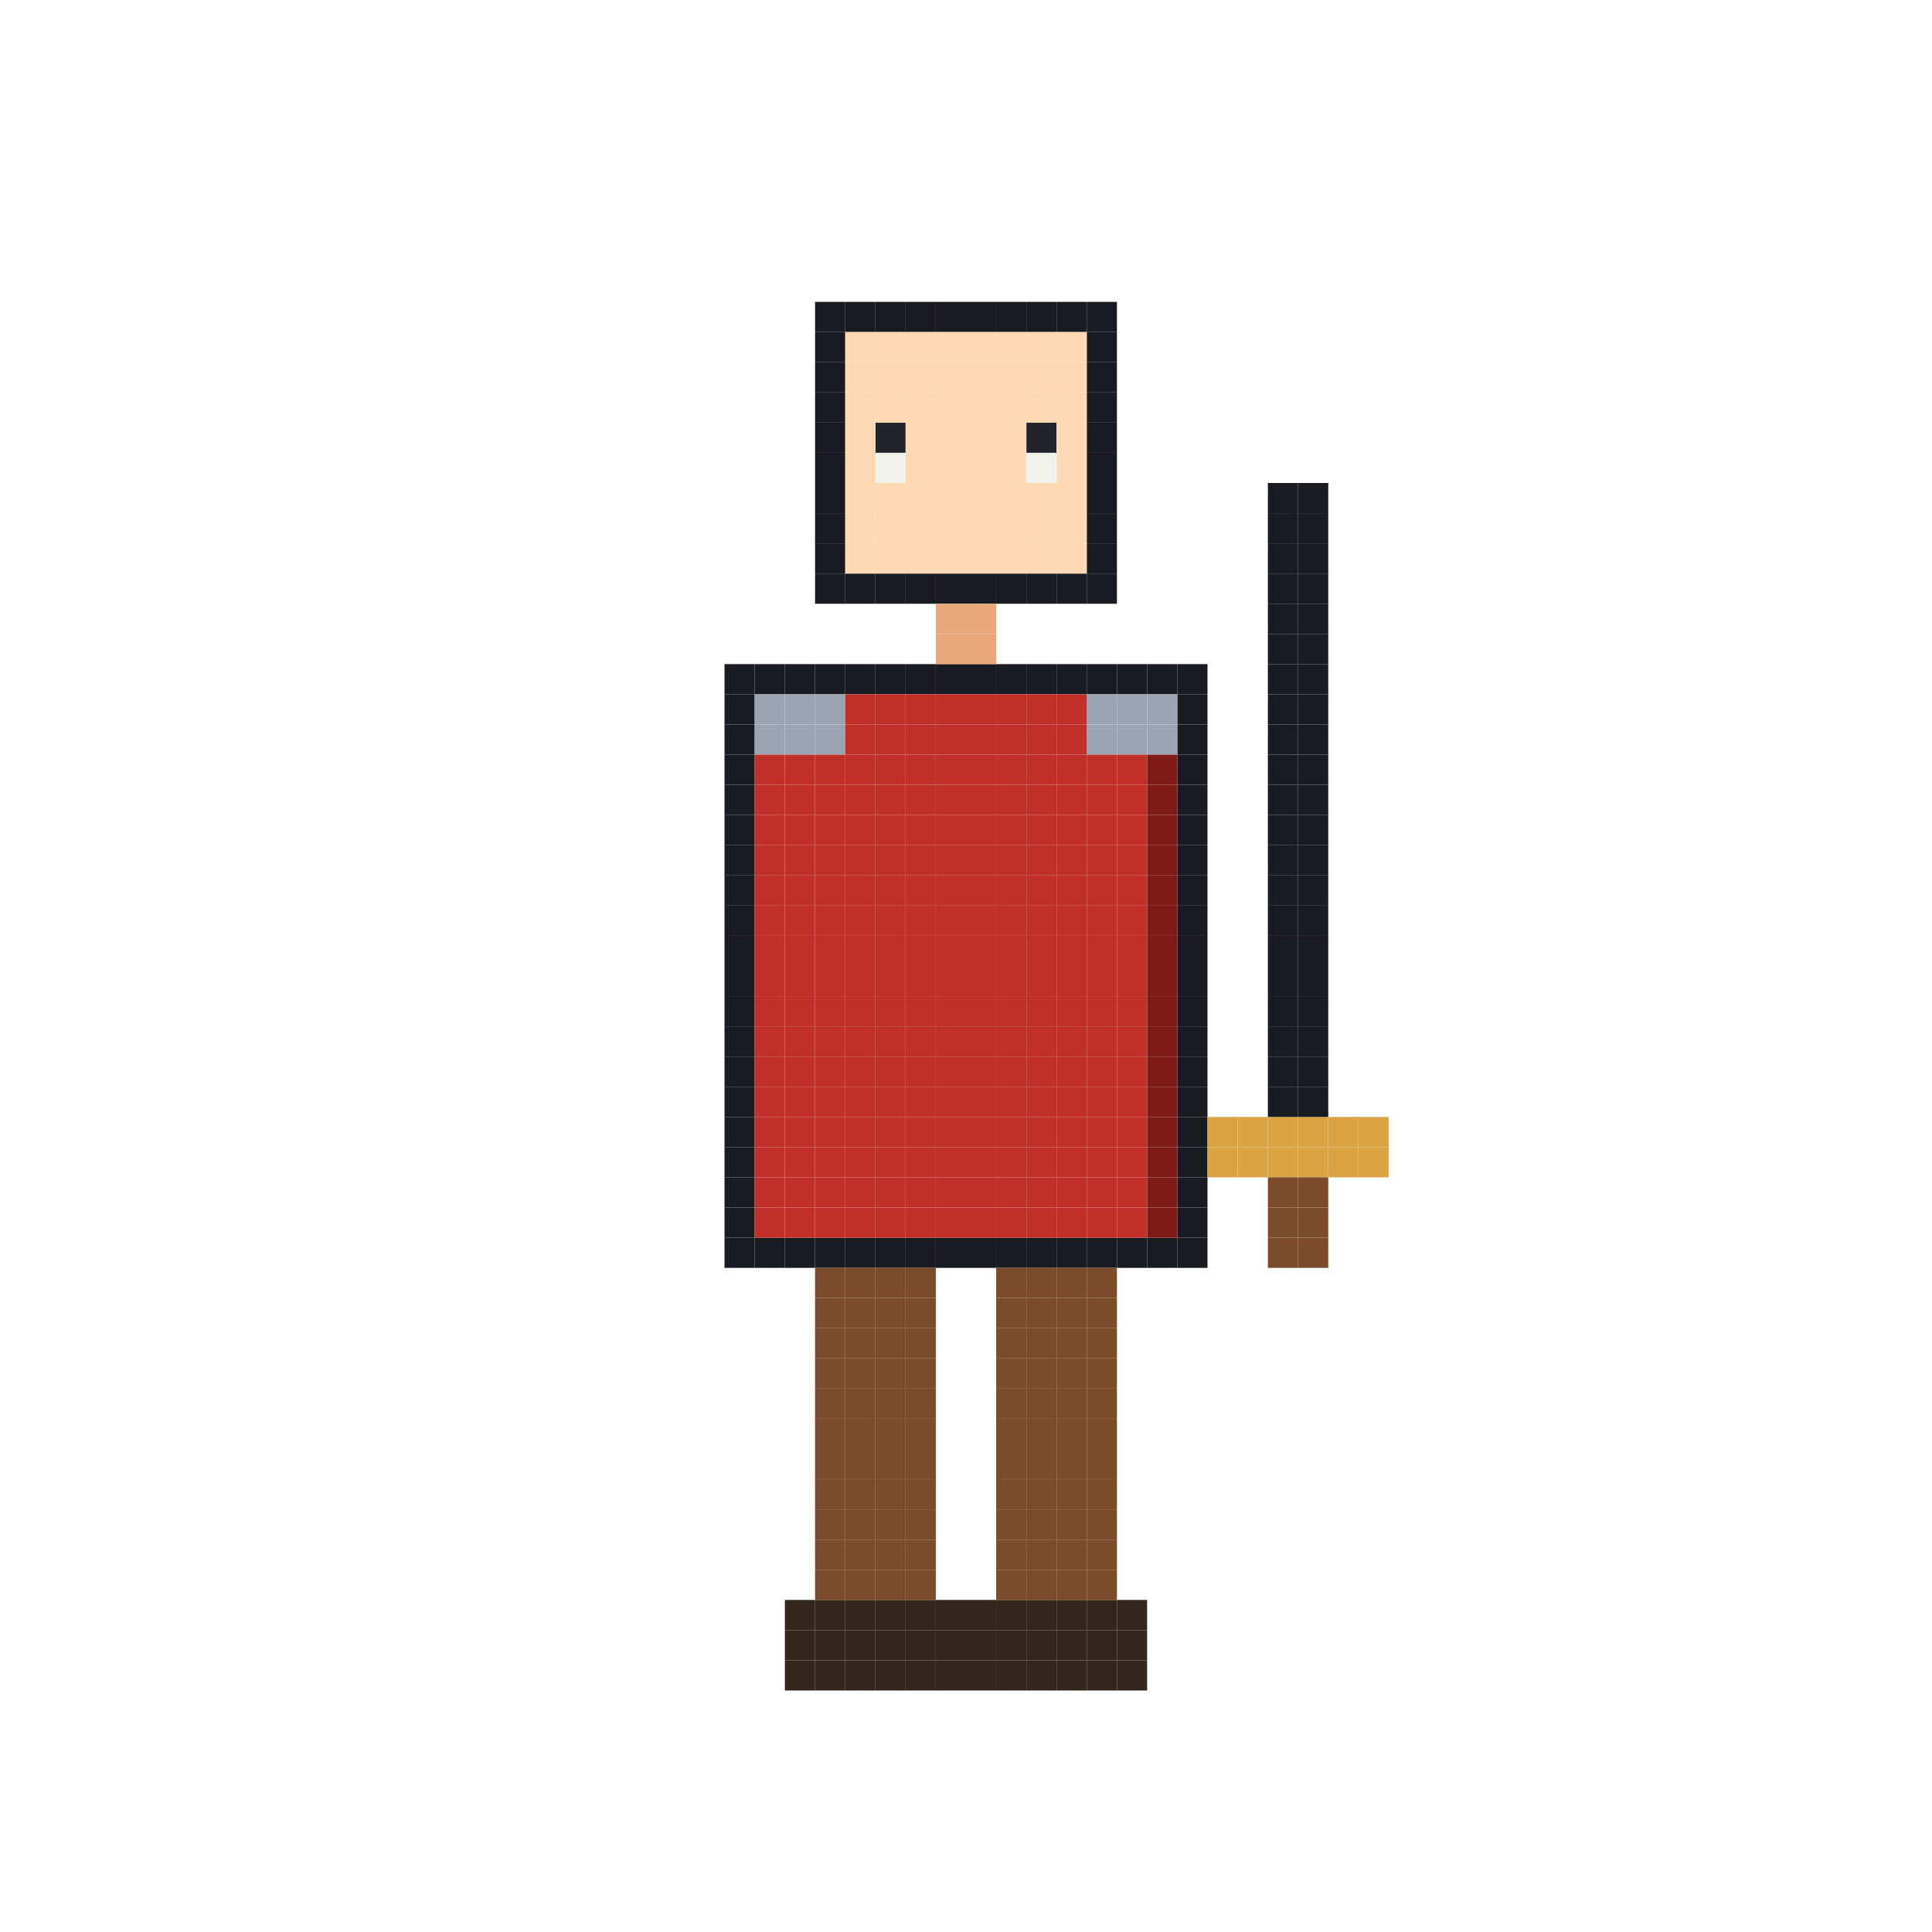
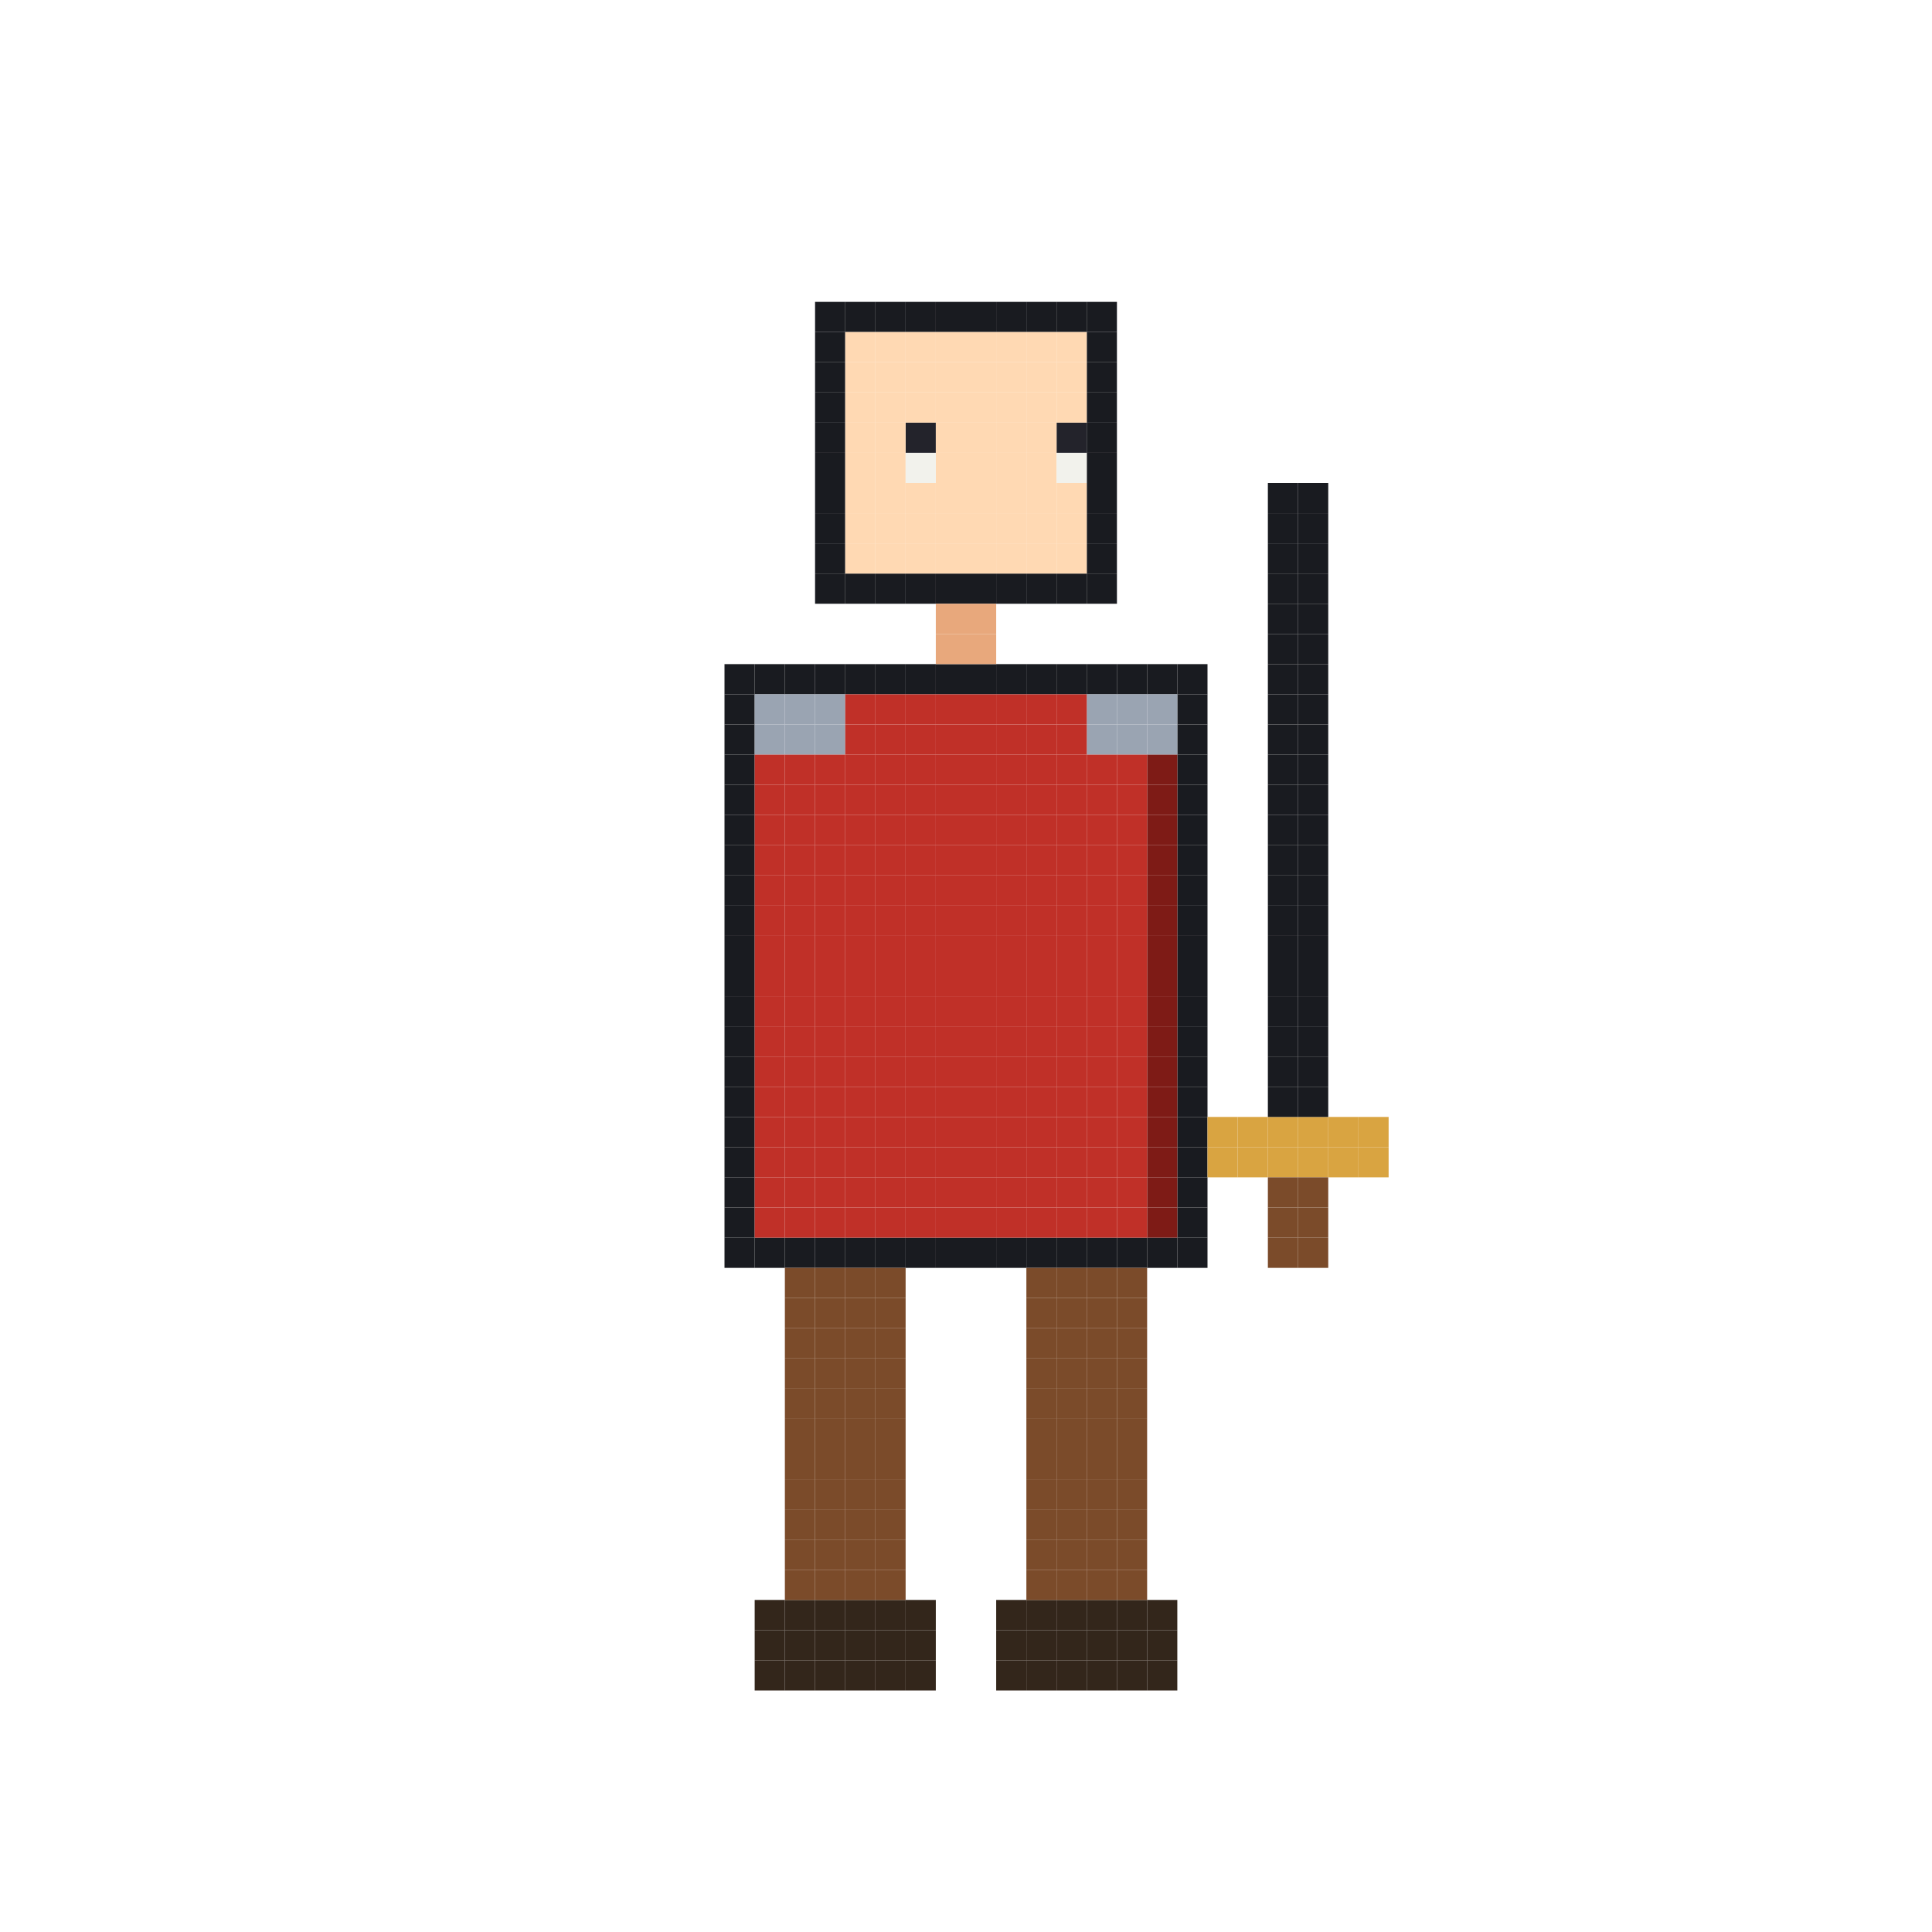
<svg xmlns="http://www.w3.org/2000/svg" viewBox="0 0 64 64" data-asset="knight_001" data-perspective="td" data-action="attack" data-dir="rt" data-frame="1" data-size="64" data-palette="palette_character@v1" data-seed="1234" data-prompt-hash="94b1db53" data-denoise="0.3">
  <g data-part="body">
    <g data-color="eye" fill="#23232b">
-       <rect x="29" y="14" width="1" height="1" fill="#23232b" />
-       <rect x="34" y="14" width="1" height="1" fill="#23232b" />
+       <rect x="30" y="14" width="1" height="1" fill="#23232b" />
+       <rect x="35" y="14" width="1" height="1" fill="#23232b" />
    </g>
    <g data-color="outline" fill="#191b20">
      <rect x="27" y="10" width="1" height="1" fill="#191b20" />
      <rect x="28" y="10" width="1" height="1" fill="#191b20" />
      <rect x="29" y="10" width="1" height="1" fill="#191b20" />
      <rect x="30" y="10" width="1" height="1" fill="#191b20" />
      <rect x="31" y="10" width="1" height="1" fill="#191b20" />
      <rect x="32" y="10" width="1" height="1" fill="#191b20" />
      <rect x="33" y="10" width="1" height="1" fill="#191b20" />
      <rect x="34" y="10" width="1" height="1" fill="#191b20" />
      <rect x="35" y="10" width="1" height="1" fill="#191b20" />
      <rect x="36" y="10" width="1" height="1" fill="#191b20" />
      <rect x="27" y="11" width="1" height="1" fill="#191b20" />
      <rect x="36" y="11" width="1" height="1" fill="#191b20" />
      <rect x="27" y="12" width="1" height="1" fill="#191b20" />
      <rect x="36" y="12" width="1" height="1" fill="#191b20" />
      <rect x="27" y="13" width="1" height="1" fill="#191b20" />
      <rect x="36" y="13" width="1" height="1" fill="#191b20" />
      <rect x="27" y="14" width="1" height="1" fill="#191b20" />
      <rect x="36" y="14" width="1" height="1" fill="#191b20" />
      <rect x="27" y="15" width="1" height="1" fill="#191b20" />
      <rect x="36" y="15" width="1" height="1" fill="#191b20" />
      <rect x="27" y="16" width="1" height="1" fill="#191b20" />
      <rect x="36" y="16" width="1" height="1" fill="#191b20" />
      <rect x="27" y="17" width="1" height="1" fill="#191b20" />
      <rect x="36" y="17" width="1" height="1" fill="#191b20" />
      <rect x="27" y="18" width="1" height="1" fill="#191b20" />
      <rect x="36" y="18" width="1" height="1" fill="#191b20" />
      <rect x="27" y="19" width="1" height="1" fill="#191b20" />
      <rect x="28" y="19" width="1" height="1" fill="#191b20" />
      <rect x="29" y="19" width="1" height="1" fill="#191b20" />
      <rect x="30" y="19" width="1" height="1" fill="#191b20" />
      <rect x="31" y="19" width="1" height="1" fill="#191b20" />
      <rect x="32" y="19" width="1" height="1" fill="#191b20" />
      <rect x="33" y="19" width="1" height="1" fill="#191b20" />
      <rect x="34" y="19" width="1" height="1" fill="#191b20" />
      <rect x="35" y="19" width="1" height="1" fill="#191b20" />
      <rect x="36" y="19" width="1" height="1" fill="#191b20" />
      <rect x="24" y="22" width="1" height="1" fill="#191b20" />
      <rect x="25" y="22" width="1" height="1" fill="#191b20" />
      <rect x="26" y="22" width="1" height="1" fill="#191b20" />
      <rect x="27" y="22" width="1" height="1" fill="#191b20" />
      <rect x="28" y="22" width="1" height="1" fill="#191b20" />
      <rect x="29" y="22" width="1" height="1" fill="#191b20" />
      <rect x="30" y="22" width="1" height="1" fill="#191b20" />
      <rect x="31" y="22" width="1" height="1" fill="#191b20" />
      <rect x="32" y="22" width="1" height="1" fill="#191b20" />
      <rect x="33" y="22" width="1" height="1" fill="#191b20" />
      <rect x="34" y="22" width="1" height="1" fill="#191b20" />
      <rect x="35" y="22" width="1" height="1" fill="#191b20" />
      <rect x="36" y="22" width="1" height="1" fill="#191b20" />
      <rect x="37" y="22" width="1" height="1" fill="#191b20" />
      <rect x="38" y="22" width="1" height="1" fill="#191b20" />
      <rect x="39" y="22" width="1" height="1" fill="#191b20" />
      <rect x="24" y="23" width="1" height="1" fill="#191b20" />
      <rect x="39" y="23" width="1" height="1" fill="#191b20" />
      <rect x="24" y="24" width="1" height="1" fill="#191b20" />
      <rect x="39" y="24" width="1" height="1" fill="#191b20" />
      <rect x="24" y="25" width="1" height="1" fill="#191b20" />
      <rect x="39" y="25" width="1" height="1" fill="#191b20" />
      <rect x="24" y="26" width="1" height="1" fill="#191b20" />
      <rect x="39" y="26" width="1" height="1" fill="#191b20" />
      <rect x="24" y="27" width="1" height="1" fill="#191b20" />
      <rect x="39" y="27" width="1" height="1" fill="#191b20" />
      <rect x="24" y="28" width="1" height="1" fill="#191b20" />
      <rect x="39" y="28" width="1" height="1" fill="#191b20" />
      <rect x="24" y="29" width="1" height="1" fill="#191b20" />
      <rect x="39" y="29" width="1" height="1" fill="#191b20" />
      <rect x="24" y="30" width="1" height="1" fill="#191b20" />
      <rect x="39" y="30" width="1" height="1" fill="#191b20" />
      <rect x="24" y="31" width="1" height="1" fill="#191b20" />
      <rect x="39" y="31" width="1" height="1" fill="#191b20" />
      <rect x="24" y="32" width="1" height="1" fill="#191b20" />
      <rect x="39" y="32" width="1" height="1" fill="#191b20" />
      <rect x="24" y="33" width="1" height="1" fill="#191b20" />
      <rect x="39" y="33" width="1" height="1" fill="#191b20" />
      <rect x="24" y="34" width="1" height="1" fill="#191b20" />
      <rect x="39" y="34" width="1" height="1" fill="#191b20" />
      <rect x="24" y="35" width="1" height="1" fill="#191b20" />
      <rect x="39" y="35" width="1" height="1" fill="#191b20" />
      <rect x="24" y="36" width="1" height="1" fill="#191b20" />
      <rect x="39" y="36" width="1" height="1" fill="#191b20" />
      <rect x="24" y="37" width="1" height="1" fill="#191b20" />
      <rect x="39" y="37" width="1" height="1" fill="#191b20" />
      <rect x="24" y="38" width="1" height="1" fill="#191b20" />
      <rect x="39" y="38" width="1" height="1" fill="#191b20" />
      <rect x="24" y="39" width="1" height="1" fill="#191b20" />
      <rect x="39" y="39" width="1" height="1" fill="#191b20" />
      <rect x="24" y="40" width="1" height="1" fill="#191b20" />
      <rect x="39" y="40" width="1" height="1" fill="#191b20" />
      <rect x="24" y="41" width="1" height="1" fill="#191b20" />
      <rect x="25" y="41" width="1" height="1" fill="#191b20" />
      <rect x="26" y="41" width="1" height="1" fill="#191b20" />
      <rect x="27" y="41" width="1" height="1" fill="#191b20" />
      <rect x="28" y="41" width="1" height="1" fill="#191b20" />
      <rect x="29" y="41" width="1" height="1" fill="#191b20" />
      <rect x="30" y="41" width="1" height="1" fill="#191b20" />
      <rect x="31" y="41" width="1" height="1" fill="#191b20" />
      <rect x="32" y="41" width="1" height="1" fill="#191b20" />
      <rect x="33" y="41" width="1" height="1" fill="#191b20" />
      <rect x="34" y="41" width="1" height="1" fill="#191b20" />
      <rect x="35" y="41" width="1" height="1" fill="#191b20" />
      <rect x="36" y="41" width="1" height="1" fill="#191b20" />
      <rect x="37" y="41" width="1" height="1" fill="#191b20" />
      <rect x="38" y="41" width="1" height="1" fill="#191b20" />
      <rect x="39" y="41" width="1" height="1" fill="#191b20" />
    </g>
    <g data-color="skin-1" fill="#ffd9b3">
      <rect x="28" y="11" width="1" height="1" fill="#ffd9b3" />
      <rect x="29" y="11" width="1" height="1" fill="#ffd9b3" />
      <rect x="30" y="11" width="1" height="1" fill="#ffd9b3" />
      <rect x="31" y="11" width="1" height="1" fill="#ffd9b3" />
      <rect x="32" y="11" width="1" height="1" fill="#ffd9b3" />
      <rect x="33" y="11" width="1" height="1" fill="#ffd9b3" />
      <rect x="34" y="11" width="1" height="1" fill="#ffd9b3" />
      <rect x="35" y="11" width="1" height="1" fill="#ffd9b3" />
      <rect x="28" y="12" width="1" height="1" fill="#ffd9b3" />
      <rect x="29" y="12" width="1" height="1" fill="#ffd9b3" />
      <rect x="30" y="12" width="1" height="1" fill="#ffd9b3" />
      <rect x="31" y="12" width="1" height="1" fill="#ffd9b3" />
      <rect x="32" y="12" width="1" height="1" fill="#ffd9b3" />
      <rect x="33" y="12" width="1" height="1" fill="#ffd9b3" />
      <rect x="34" y="12" width="1" height="1" fill="#ffd9b3" />
      <rect x="35" y="12" width="1" height="1" fill="#ffd9b3" />
      <rect x="28" y="13" width="1" height="1" fill="#ffd9b3" />
      <rect x="29" y="13" width="1" height="1" fill="#ffd9b3" />
      <rect x="30" y="13" width="1" height="1" fill="#ffd9b3" />
      <rect x="31" y="13" width="1" height="1" fill="#ffd9b3" />
      <rect x="32" y="13" width="1" height="1" fill="#ffd9b3" />
      <rect x="33" y="13" width="1" height="1" fill="#ffd9b3" />
      <rect x="34" y="13" width="1" height="1" fill="#ffd9b3" />
      <rect x="35" y="13" width="1" height="1" fill="#ffd9b3" />
      <rect x="28" y="14" width="1" height="1" fill="#ffd9b3" />
-       <rect x="30" y="14" width="1" height="1" fill="#ffd9b3" />
+       <rect x="29" y="14" width="1" height="1" fill="#ffd9b3" />
      <rect x="31" y="14" width="1" height="1" fill="#ffd9b3" />
      <rect x="32" y="14" width="1" height="1" fill="#ffd9b3" />
      <rect x="33" y="14" width="1" height="1" fill="#ffd9b3" />
-       <rect x="35" y="14" width="1" height="1" fill="#ffd9b3" />
+       <rect x="34" y="14" width="1" height="1" fill="#ffd9b3" />
      <rect x="28" y="15" width="1" height="1" fill="#ffd9b3" />
-       <rect x="30" y="15" width="1" height="1" fill="#ffd9b3" />
+       <rect x="29" y="15" width="1" height="1" fill="#ffd9b3" />
      <rect x="31" y="15" width="1" height="1" fill="#ffd9b3" />
      <rect x="32" y="15" width="1" height="1" fill="#ffd9b3" />
      <rect x="33" y="15" width="1" height="1" fill="#ffd9b3" />
-       <rect x="35" y="15" width="1" height="1" fill="#ffd9b3" />
+       <rect x="34" y="15" width="1" height="1" fill="#ffd9b3" />
      <rect x="28" y="16" width="1" height="1" fill="#ffd9b3" />
      <rect x="29" y="16" width="1" height="1" fill="#ffd9b3" />
      <rect x="30" y="16" width="1" height="1" fill="#ffd9b3" />
      <rect x="31" y="16" width="1" height="1" fill="#ffd9b3" />
      <rect x="32" y="16" width="1" height="1" fill="#ffd9b3" />
      <rect x="33" y="16" width="1" height="1" fill="#ffd9b3" />
      <rect x="34" y="16" width="1" height="1" fill="#ffd9b3" />
      <rect x="35" y="16" width="1" height="1" fill="#ffd9b3" />
      <rect x="28" y="17" width="1" height="1" fill="#ffd9b3" />
      <rect x="29" y="17" width="1" height="1" fill="#ffd9b3" />
      <rect x="30" y="17" width="1" height="1" fill="#ffd9b3" />
      <rect x="31" y="17" width="1" height="1" fill="#ffd9b3" />
      <rect x="32" y="17" width="1" height="1" fill="#ffd9b3" />
      <rect x="33" y="17" width="1" height="1" fill="#ffd9b3" />
      <rect x="34" y="17" width="1" height="1" fill="#ffd9b3" />
      <rect x="35" y="17" width="1" height="1" fill="#ffd9b3" />
      <rect x="28" y="18" width="1" height="1" fill="#ffd9b3" />
      <rect x="29" y="18" width="1" height="1" fill="#ffd9b3" />
      <rect x="30" y="18" width="1" height="1" fill="#ffd9b3" />
      <rect x="31" y="18" width="1" height="1" fill="#ffd9b3" />
      <rect x="32" y="18" width="1" height="1" fill="#ffd9b3" />
      <rect x="33" y="18" width="1" height="1" fill="#ffd9b3" />
      <rect x="34" y="18" width="1" height="1" fill="#ffd9b3" />
      <rect x="35" y="18" width="1" height="1" fill="#ffd9b3" />
    </g>
    <g data-color="skin-2" fill="#e8a87c">
      <rect x="31" y="20" width="1" height="1" fill="#e8a87c" />
      <rect x="32" y="20" width="1" height="1" fill="#e8a87c" />
      <rect x="31" y="21" width="1" height="1" fill="#e8a87c" />
      <rect x="32" y="21" width="1" height="1" fill="#e8a87c" />
    </g>
    <g data-color="white" fill="#f2f2ec">
-       <rect x="29" y="15" width="1" height="1" fill="#f2f2ec" />
-       <rect x="34" y="15" width="1" height="1" fill="#f2f2ec" />
+       <rect x="30" y="15" width="1" height="1" fill="#f2f2ec" />
+       <rect x="35" y="15" width="1" height="1" fill="#f2f2ec" />
    </g>
  </g>
  <g data-part="limb-l">
    <g data-color="boot-dark" fill="#33261b">
+       <rect x="25" y="53" width="1" height="1" fill="#33261b" />
      <rect x="26" y="53" width="1" height="1" fill="#33261b" />
      <rect x="27" y="53" width="1" height="1" fill="#33261b" />
      <rect x="28" y="53" width="1" height="1" fill="#33261b" />
      <rect x="29" y="53" width="1" height="1" fill="#33261b" />
      <rect x="30" y="53" width="1" height="1" fill="#33261b" />
-       <rect x="31" y="53" width="1" height="1" fill="#33261b" />
+       <rect x="25" y="54" width="1" height="1" fill="#33261b" />
      <rect x="26" y="54" width="1" height="1" fill="#33261b" />
      <rect x="27" y="54" width="1" height="1" fill="#33261b" />
      <rect x="28" y="54" width="1" height="1" fill="#33261b" />
      <rect x="29" y="54" width="1" height="1" fill="#33261b" />
      <rect x="30" y="54" width="1" height="1" fill="#33261b" />
-       <rect x="31" y="54" width="1" height="1" fill="#33261b" />
+       <rect x="25" y="55" width="1" height="1" fill="#33261b" />
      <rect x="26" y="55" width="1" height="1" fill="#33261b" />
      <rect x="27" y="55" width="1" height="1" fill="#33261b" />
      <rect x="28" y="55" width="1" height="1" fill="#33261b" />
      <rect x="29" y="55" width="1" height="1" fill="#33261b" />
      <rect x="30" y="55" width="1" height="1" fill="#33261b" />
-       <rect x="31" y="55" width="1" height="1" fill="#33261b" />
    </g>
    <g data-color="leather" fill="#7b4b2a">
+       <rect x="26" y="42" width="1" height="1" fill="#7b4b2a" />
      <rect x="27" y="42" width="1" height="1" fill="#7b4b2a" />
      <rect x="28" y="42" width="1" height="1" fill="#7b4b2a" />
      <rect x="29" y="42" width="1" height="1" fill="#7b4b2a" />
-       <rect x="30" y="42" width="1" height="1" fill="#7b4b2a" />
+       <rect x="26" y="43" width="1" height="1" fill="#7b4b2a" />
      <rect x="27" y="43" width="1" height="1" fill="#7b4b2a" />
      <rect x="28" y="43" width="1" height="1" fill="#7b4b2a" />
      <rect x="29" y="43" width="1" height="1" fill="#7b4b2a" />
-       <rect x="30" y="43" width="1" height="1" fill="#7b4b2a" />
+       <rect x="26" y="44" width="1" height="1" fill="#7b4b2a" />
      <rect x="27" y="44" width="1" height="1" fill="#7b4b2a" />
      <rect x="28" y="44" width="1" height="1" fill="#7b4b2a" />
      <rect x="29" y="44" width="1" height="1" fill="#7b4b2a" />
-       <rect x="30" y="44" width="1" height="1" fill="#7b4b2a" />
+       <rect x="26" y="45" width="1" height="1" fill="#7b4b2a" />
      <rect x="27" y="45" width="1" height="1" fill="#7b4b2a" />
      <rect x="28" y="45" width="1" height="1" fill="#7b4b2a" />
      <rect x="29" y="45" width="1" height="1" fill="#7b4b2a" />
-       <rect x="30" y="45" width="1" height="1" fill="#7b4b2a" />
+       <rect x="26" y="46" width="1" height="1" fill="#7b4b2a" />
      <rect x="27" y="46" width="1" height="1" fill="#7b4b2a" />
      <rect x="28" y="46" width="1" height="1" fill="#7b4b2a" />
      <rect x="29" y="46" width="1" height="1" fill="#7b4b2a" />
-       <rect x="30" y="46" width="1" height="1" fill="#7b4b2a" />
+       <rect x="26" y="47" width="1" height="1" fill="#7b4b2a" />
      <rect x="27" y="47" width="1" height="1" fill="#7b4b2a" />
      <rect x="28" y="47" width="1" height="1" fill="#7b4b2a" />
      <rect x="29" y="47" width="1" height="1" fill="#7b4b2a" />
-       <rect x="30" y="47" width="1" height="1" fill="#7b4b2a" />
+       <rect x="26" y="48" width="1" height="1" fill="#7b4b2a" />
      <rect x="27" y="48" width="1" height="1" fill="#7b4b2a" />
      <rect x="28" y="48" width="1" height="1" fill="#7b4b2a" />
      <rect x="29" y="48" width="1" height="1" fill="#7b4b2a" />
-       <rect x="30" y="48" width="1" height="1" fill="#7b4b2a" />
+       <rect x="26" y="49" width="1" height="1" fill="#7b4b2a" />
      <rect x="27" y="49" width="1" height="1" fill="#7b4b2a" />
      <rect x="28" y="49" width="1" height="1" fill="#7b4b2a" />
      <rect x="29" y="49" width="1" height="1" fill="#7b4b2a" />
-       <rect x="30" y="49" width="1" height="1" fill="#7b4b2a" />
+       <rect x="26" y="50" width="1" height="1" fill="#7b4b2a" />
      <rect x="27" y="50" width="1" height="1" fill="#7b4b2a" />
      <rect x="28" y="50" width="1" height="1" fill="#7b4b2a" />
      <rect x="29" y="50" width="1" height="1" fill="#7b4b2a" />
-       <rect x="30" y="50" width="1" height="1" fill="#7b4b2a" />
+       <rect x="26" y="51" width="1" height="1" fill="#7b4b2a" />
      <rect x="27" y="51" width="1" height="1" fill="#7b4b2a" />
      <rect x="28" y="51" width="1" height="1" fill="#7b4b2a" />
      <rect x="29" y="51" width="1" height="1" fill="#7b4b2a" />
-       <rect x="30" y="51" width="1" height="1" fill="#7b4b2a" />
+       <rect x="26" y="52" width="1" height="1" fill="#7b4b2a" />
      <rect x="27" y="52" width="1" height="1" fill="#7b4b2a" />
      <rect x="28" y="52" width="1" height="1" fill="#7b4b2a" />
      <rect x="29" y="52" width="1" height="1" fill="#7b4b2a" />
-       <rect x="30" y="52" width="1" height="1" fill="#7b4b2a" />
    </g>
  </g>
  <g data-part="limb-r">
    <g data-color="boot-dark" fill="#33261b">
-       <rect x="32" y="53" width="1" height="1" fill="#33261b" />
      <rect x="33" y="53" width="1" height="1" fill="#33261b" />
      <rect x="34" y="53" width="1" height="1" fill="#33261b" />
      <rect x="35" y="53" width="1" height="1" fill="#33261b" />
      <rect x="36" y="53" width="1" height="1" fill="#33261b" />
      <rect x="37" y="53" width="1" height="1" fill="#33261b" />
-       <rect x="32" y="54" width="1" height="1" fill="#33261b" />
+       <rect x="38" y="53" width="1" height="1" fill="#33261b" />
      <rect x="33" y="54" width="1" height="1" fill="#33261b" />
      <rect x="34" y="54" width="1" height="1" fill="#33261b" />
      <rect x="35" y="54" width="1" height="1" fill="#33261b" />
      <rect x="36" y="54" width="1" height="1" fill="#33261b" />
      <rect x="37" y="54" width="1" height="1" fill="#33261b" />
-       <rect x="32" y="55" width="1" height="1" fill="#33261b" />
+       <rect x="38" y="54" width="1" height="1" fill="#33261b" />
      <rect x="33" y="55" width="1" height="1" fill="#33261b" />
      <rect x="34" y="55" width="1" height="1" fill="#33261b" />
      <rect x="35" y="55" width="1" height="1" fill="#33261b" />
      <rect x="36" y="55" width="1" height="1" fill="#33261b" />
      <rect x="37" y="55" width="1" height="1" fill="#33261b" />
+       <rect x="38" y="55" width="1" height="1" fill="#33261b" />
    </g>
    <g data-color="leather" fill="#7b4b2a">
-       <rect x="33" y="42" width="1" height="1" fill="#7b4b2a" />
      <rect x="34" y="42" width="1" height="1" fill="#7b4b2a" />
      <rect x="35" y="42" width="1" height="1" fill="#7b4b2a" />
      <rect x="36" y="42" width="1" height="1" fill="#7b4b2a" />
-       <rect x="33" y="43" width="1" height="1" fill="#7b4b2a" />
+       <rect x="37" y="42" width="1" height="1" fill="#7b4b2a" />
      <rect x="34" y="43" width="1" height="1" fill="#7b4b2a" />
      <rect x="35" y="43" width="1" height="1" fill="#7b4b2a" />
      <rect x="36" y="43" width="1" height="1" fill="#7b4b2a" />
-       <rect x="33" y="44" width="1" height="1" fill="#7b4b2a" />
+       <rect x="37" y="43" width="1" height="1" fill="#7b4b2a" />
      <rect x="34" y="44" width="1" height="1" fill="#7b4b2a" />
      <rect x="35" y="44" width="1" height="1" fill="#7b4b2a" />
      <rect x="36" y="44" width="1" height="1" fill="#7b4b2a" />
-       <rect x="33" y="45" width="1" height="1" fill="#7b4b2a" />
+       <rect x="37" y="44" width="1" height="1" fill="#7b4b2a" />
      <rect x="34" y="45" width="1" height="1" fill="#7b4b2a" />
      <rect x="35" y="45" width="1" height="1" fill="#7b4b2a" />
      <rect x="36" y="45" width="1" height="1" fill="#7b4b2a" />
-       <rect x="33" y="46" width="1" height="1" fill="#7b4b2a" />
+       <rect x="37" y="45" width="1" height="1" fill="#7b4b2a" />
      <rect x="34" y="46" width="1" height="1" fill="#7b4b2a" />
      <rect x="35" y="46" width="1" height="1" fill="#7b4b2a" />
      <rect x="36" y="46" width="1" height="1" fill="#7b4b2a" />
-       <rect x="33" y="47" width="1" height="1" fill="#7b4b2a" />
+       <rect x="37" y="46" width="1" height="1" fill="#7b4b2a" />
      <rect x="34" y="47" width="1" height="1" fill="#7b4b2a" />
      <rect x="35" y="47" width="1" height="1" fill="#7b4b2a" />
      <rect x="36" y="47" width="1" height="1" fill="#7b4b2a" />
-       <rect x="33" y="48" width="1" height="1" fill="#7b4b2a" />
+       <rect x="37" y="47" width="1" height="1" fill="#7b4b2a" />
      <rect x="34" y="48" width="1" height="1" fill="#7b4b2a" />
      <rect x="35" y="48" width="1" height="1" fill="#7b4b2a" />
      <rect x="36" y="48" width="1" height="1" fill="#7b4b2a" />
-       <rect x="33" y="49" width="1" height="1" fill="#7b4b2a" />
+       <rect x="37" y="48" width="1" height="1" fill="#7b4b2a" />
      <rect x="34" y="49" width="1" height="1" fill="#7b4b2a" />
      <rect x="35" y="49" width="1" height="1" fill="#7b4b2a" />
      <rect x="36" y="49" width="1" height="1" fill="#7b4b2a" />
-       <rect x="33" y="50" width="1" height="1" fill="#7b4b2a" />
+       <rect x="37" y="49" width="1" height="1" fill="#7b4b2a" />
      <rect x="34" y="50" width="1" height="1" fill="#7b4b2a" />
      <rect x="35" y="50" width="1" height="1" fill="#7b4b2a" />
      <rect x="36" y="50" width="1" height="1" fill="#7b4b2a" />
-       <rect x="33" y="51" width="1" height="1" fill="#7b4b2a" />
+       <rect x="37" y="50" width="1" height="1" fill="#7b4b2a" />
      <rect x="34" y="51" width="1" height="1" fill="#7b4b2a" />
      <rect x="35" y="51" width="1" height="1" fill="#7b4b2a" />
      <rect x="36" y="51" width="1" height="1" fill="#7b4b2a" />
-       <rect x="33" y="52" width="1" height="1" fill="#7b4b2a" />
+       <rect x="37" y="51" width="1" height="1" fill="#7b4b2a" />
      <rect x="34" y="52" width="1" height="1" fill="#7b4b2a" />
      <rect x="35" y="52" width="1" height="1" fill="#7b4b2a" />
      <rect x="36" y="52" width="1" height="1" fill="#7b4b2a" />
+       <rect x="37" y="52" width="1" height="1" fill="#7b4b2a" />
    </g>
  </g>
  <g data-part="outfit">
    <g data-color="steel-mid" fill="#9aa4b2">
      <rect x="25" y="23" width="1" height="1" fill="#9aa4b2" />
      <rect x="26" y="23" width="1" height="1" fill="#9aa4b2" />
      <rect x="27" y="23" width="1" height="1" fill="#9aa4b2" />
      <rect x="36" y="23" width="1" height="1" fill="#9aa4b2" />
      <rect x="37" y="23" width="1" height="1" fill="#9aa4b2" />
      <rect x="38" y="23" width="1" height="1" fill="#9aa4b2" />
      <rect x="25" y="24" width="1" height="1" fill="#9aa4b2" />
      <rect x="26" y="24" width="1" height="1" fill="#9aa4b2" />
      <rect x="27" y="24" width="1" height="1" fill="#9aa4b2" />
      <rect x="36" y="24" width="1" height="1" fill="#9aa4b2" />
      <rect x="37" y="24" width="1" height="1" fill="#9aa4b2" />
      <rect x="38" y="24" width="1" height="1" fill="#9aa4b2" />
    </g>
    <g data-color="tunic-dark" fill="#7e1b16">
      <rect x="38" y="25" width="1" height="1" fill="#7e1b16" />
      <rect x="38" y="26" width="1" height="1" fill="#7e1b16" />
      <rect x="38" y="27" width="1" height="1" fill="#7e1b16" />
      <rect x="38" y="28" width="1" height="1" fill="#7e1b16" />
      <rect x="38" y="29" width="1" height="1" fill="#7e1b16" />
      <rect x="38" y="30" width="1" height="1" fill="#7e1b16" />
      <rect x="38" y="31" width="1" height="1" fill="#7e1b16" />
      <rect x="38" y="32" width="1" height="1" fill="#7e1b16" />
      <rect x="38" y="33" width="1" height="1" fill="#7e1b16" />
      <rect x="38" y="34" width="1" height="1" fill="#7e1b16" />
      <rect x="38" y="35" width="1" height="1" fill="#7e1b16" />
      <rect x="38" y="36" width="1" height="1" fill="#7e1b16" />
      <rect x="38" y="37" width="1" height="1" fill="#7e1b16" />
      <rect x="38" y="38" width="1" height="1" fill="#7e1b16" />
      <rect x="38" y="39" width="1" height="1" fill="#7e1b16" />
      <rect x="38" y="40" width="1" height="1" fill="#7e1b16" />
    </g>
    <g data-color="tunic-red" fill="#c03028">
      <rect x="28" y="23" width="1" height="1" fill="#c03028" />
      <rect x="29" y="23" width="1" height="1" fill="#c03028" />
      <rect x="30" y="23" width="1" height="1" fill="#c03028" />
      <rect x="31" y="23" width="1" height="1" fill="#c03028" />
      <rect x="32" y="23" width="1" height="1" fill="#c03028" />
      <rect x="33" y="23" width="1" height="1" fill="#c03028" />
      <rect x="34" y="23" width="1" height="1" fill="#c03028" />
      <rect x="35" y="23" width="1" height="1" fill="#c03028" />
      <rect x="28" y="24" width="1" height="1" fill="#c03028" />
      <rect x="29" y="24" width="1" height="1" fill="#c03028" />
      <rect x="30" y="24" width="1" height="1" fill="#c03028" />
      <rect x="31" y="24" width="1" height="1" fill="#c03028" />
      <rect x="32" y="24" width="1" height="1" fill="#c03028" />
      <rect x="33" y="24" width="1" height="1" fill="#c03028" />
      <rect x="34" y="24" width="1" height="1" fill="#c03028" />
      <rect x="35" y="24" width="1" height="1" fill="#c03028" />
      <rect x="25" y="25" width="1" height="1" fill="#c03028" />
      <rect x="26" y="25" width="1" height="1" fill="#c03028" />
      <rect x="27" y="25" width="1" height="1" fill="#c03028" />
      <rect x="28" y="25" width="1" height="1" fill="#c03028" />
      <rect x="29" y="25" width="1" height="1" fill="#c03028" />
      <rect x="30" y="25" width="1" height="1" fill="#c03028" />
      <rect x="31" y="25" width="1" height="1" fill="#c03028" />
      <rect x="32" y="25" width="1" height="1" fill="#c03028" />
      <rect x="33" y="25" width="1" height="1" fill="#c03028" />
      <rect x="34" y="25" width="1" height="1" fill="#c03028" />
      <rect x="35" y="25" width="1" height="1" fill="#c03028" />
      <rect x="36" y="25" width="1" height="1" fill="#c03028" />
      <rect x="37" y="25" width="1" height="1" fill="#c03028" />
      <rect x="25" y="26" width="1" height="1" fill="#c03028" />
      <rect x="26" y="26" width="1" height="1" fill="#c03028" />
      <rect x="27" y="26" width="1" height="1" fill="#c03028" />
      <rect x="28" y="26" width="1" height="1" fill="#c03028" />
      <rect x="29" y="26" width="1" height="1" fill="#c03028" />
      <rect x="30" y="26" width="1" height="1" fill="#c03028" />
      <rect x="31" y="26" width="1" height="1" fill="#c03028" />
      <rect x="32" y="26" width="1" height="1" fill="#c03028" />
      <rect x="33" y="26" width="1" height="1" fill="#c03028" />
      <rect x="34" y="26" width="1" height="1" fill="#c03028" />
      <rect x="35" y="26" width="1" height="1" fill="#c03028" />
      <rect x="36" y="26" width="1" height="1" fill="#c03028" />
      <rect x="37" y="26" width="1" height="1" fill="#c03028" />
      <rect x="25" y="27" width="1" height="1" fill="#c03028" />
      <rect x="26" y="27" width="1" height="1" fill="#c03028" />
      <rect x="27" y="27" width="1" height="1" fill="#c03028" />
      <rect x="28" y="27" width="1" height="1" fill="#c03028" />
      <rect x="29" y="27" width="1" height="1" fill="#c03028" />
      <rect x="30" y="27" width="1" height="1" fill="#c03028" />
      <rect x="31" y="27" width="1" height="1" fill="#c03028" />
      <rect x="32" y="27" width="1" height="1" fill="#c03028" />
      <rect x="33" y="27" width="1" height="1" fill="#c03028" />
      <rect x="34" y="27" width="1" height="1" fill="#c03028" />
      <rect x="35" y="27" width="1" height="1" fill="#c03028" />
      <rect x="36" y="27" width="1" height="1" fill="#c03028" />
      <rect x="37" y="27" width="1" height="1" fill="#c03028" />
      <rect x="25" y="28" width="1" height="1" fill="#c03028" />
      <rect x="26" y="28" width="1" height="1" fill="#c03028" />
      <rect x="27" y="28" width="1" height="1" fill="#c03028" />
      <rect x="28" y="28" width="1" height="1" fill="#c03028" />
      <rect x="29" y="28" width="1" height="1" fill="#c03028" />
      <rect x="30" y="28" width="1" height="1" fill="#c03028" />
      <rect x="31" y="28" width="1" height="1" fill="#c03028" />
      <rect x="32" y="28" width="1" height="1" fill="#c03028" />
      <rect x="33" y="28" width="1" height="1" fill="#c03028" />
      <rect x="34" y="28" width="1" height="1" fill="#c03028" />
      <rect x="35" y="28" width="1" height="1" fill="#c03028" />
      <rect x="36" y="28" width="1" height="1" fill="#c03028" />
      <rect x="37" y="28" width="1" height="1" fill="#c03028" />
      <rect x="25" y="29" width="1" height="1" fill="#c03028" />
      <rect x="26" y="29" width="1" height="1" fill="#c03028" />
      <rect x="27" y="29" width="1" height="1" fill="#c03028" />
      <rect x="28" y="29" width="1" height="1" fill="#c03028" />
      <rect x="29" y="29" width="1" height="1" fill="#c03028" />
      <rect x="30" y="29" width="1" height="1" fill="#c03028" />
      <rect x="31" y="29" width="1" height="1" fill="#c03028" />
      <rect x="32" y="29" width="1" height="1" fill="#c03028" />
      <rect x="33" y="29" width="1" height="1" fill="#c03028" />
      <rect x="34" y="29" width="1" height="1" fill="#c03028" />
      <rect x="35" y="29" width="1" height="1" fill="#c03028" />
      <rect x="36" y="29" width="1" height="1" fill="#c03028" />
      <rect x="37" y="29" width="1" height="1" fill="#c03028" />
      <rect x="25" y="30" width="1" height="1" fill="#c03028" />
      <rect x="26" y="30" width="1" height="1" fill="#c03028" />
      <rect x="27" y="30" width="1" height="1" fill="#c03028" />
      <rect x="28" y="30" width="1" height="1" fill="#c03028" />
      <rect x="29" y="30" width="1" height="1" fill="#c03028" />
      <rect x="30" y="30" width="1" height="1" fill="#c03028" />
      <rect x="31" y="30" width="1" height="1" fill="#c03028" />
      <rect x="32" y="30" width="1" height="1" fill="#c03028" />
      <rect x="33" y="30" width="1" height="1" fill="#c03028" />
      <rect x="34" y="30" width="1" height="1" fill="#c03028" />
      <rect x="35" y="30" width="1" height="1" fill="#c03028" />
      <rect x="36" y="30" width="1" height="1" fill="#c03028" />
      <rect x="37" y="30" width="1" height="1" fill="#c03028" />
      <rect x="25" y="31" width="1" height="1" fill="#c03028" />
      <rect x="26" y="31" width="1" height="1" fill="#c03028" />
      <rect x="27" y="31" width="1" height="1" fill="#c03028" />
      <rect x="28" y="31" width="1" height="1" fill="#c03028" />
      <rect x="29" y="31" width="1" height="1" fill="#c03028" />
      <rect x="30" y="31" width="1" height="1" fill="#c03028" />
      <rect x="31" y="31" width="1" height="1" fill="#c03028" />
      <rect x="32" y="31" width="1" height="1" fill="#c03028" />
      <rect x="33" y="31" width="1" height="1" fill="#c03028" />
      <rect x="34" y="31" width="1" height="1" fill="#c03028" />
      <rect x="35" y="31" width="1" height="1" fill="#c03028" />
      <rect x="36" y="31" width="1" height="1" fill="#c03028" />
      <rect x="37" y="31" width="1" height="1" fill="#c03028" />
      <rect x="25" y="32" width="1" height="1" fill="#c03028" />
      <rect x="26" y="32" width="1" height="1" fill="#c03028" />
      <rect x="27" y="32" width="1" height="1" fill="#c03028" />
      <rect x="28" y="32" width="1" height="1" fill="#c03028" />
      <rect x="29" y="32" width="1" height="1" fill="#c03028" />
      <rect x="30" y="32" width="1" height="1" fill="#c03028" />
      <rect x="31" y="32" width="1" height="1" fill="#c03028" />
      <rect x="32" y="32" width="1" height="1" fill="#c03028" />
      <rect x="33" y="32" width="1" height="1" fill="#c03028" />
      <rect x="34" y="32" width="1" height="1" fill="#c03028" />
      <rect x="35" y="32" width="1" height="1" fill="#c03028" />
      <rect x="36" y="32" width="1" height="1" fill="#c03028" />
      <rect x="37" y="32" width="1" height="1" fill="#c03028" />
      <rect x="25" y="33" width="1" height="1" fill="#c03028" />
      <rect x="26" y="33" width="1" height="1" fill="#c03028" />
      <rect x="27" y="33" width="1" height="1" fill="#c03028" />
      <rect x="28" y="33" width="1" height="1" fill="#c03028" />
      <rect x="29" y="33" width="1" height="1" fill="#c03028" />
      <rect x="30" y="33" width="1" height="1" fill="#c03028" />
      <rect x="31" y="33" width="1" height="1" fill="#c03028" />
      <rect x="32" y="33" width="1" height="1" fill="#c03028" />
      <rect x="33" y="33" width="1" height="1" fill="#c03028" />
      <rect x="34" y="33" width="1" height="1" fill="#c03028" />
      <rect x="35" y="33" width="1" height="1" fill="#c03028" />
      <rect x="36" y="33" width="1" height="1" fill="#c03028" />
      <rect x="37" y="33" width="1" height="1" fill="#c03028" />
      <rect x="25" y="34" width="1" height="1" fill="#c03028" />
      <rect x="26" y="34" width="1" height="1" fill="#c03028" />
      <rect x="27" y="34" width="1" height="1" fill="#c03028" />
      <rect x="28" y="34" width="1" height="1" fill="#c03028" />
      <rect x="29" y="34" width="1" height="1" fill="#c03028" />
      <rect x="30" y="34" width="1" height="1" fill="#c03028" />
      <rect x="31" y="34" width="1" height="1" fill="#c03028" />
      <rect x="32" y="34" width="1" height="1" fill="#c03028" />
      <rect x="33" y="34" width="1" height="1" fill="#c03028" />
      <rect x="34" y="34" width="1" height="1" fill="#c03028" />
      <rect x="35" y="34" width="1" height="1" fill="#c03028" />
      <rect x="36" y="34" width="1" height="1" fill="#c03028" />
      <rect x="37" y="34" width="1" height="1" fill="#c03028" />
      <rect x="25" y="35" width="1" height="1" fill="#c03028" />
      <rect x="26" y="35" width="1" height="1" fill="#c03028" />
      <rect x="27" y="35" width="1" height="1" fill="#c03028" />
      <rect x="28" y="35" width="1" height="1" fill="#c03028" />
      <rect x="29" y="35" width="1" height="1" fill="#c03028" />
      <rect x="30" y="35" width="1" height="1" fill="#c03028" />
      <rect x="31" y="35" width="1" height="1" fill="#c03028" />
      <rect x="32" y="35" width="1" height="1" fill="#c03028" />
      <rect x="33" y="35" width="1" height="1" fill="#c03028" />
      <rect x="34" y="35" width="1" height="1" fill="#c03028" />
      <rect x="35" y="35" width="1" height="1" fill="#c03028" />
      <rect x="36" y="35" width="1" height="1" fill="#c03028" />
      <rect x="37" y="35" width="1" height="1" fill="#c03028" />
      <rect x="25" y="36" width="1" height="1" fill="#c03028" />
      <rect x="26" y="36" width="1" height="1" fill="#c03028" />
      <rect x="27" y="36" width="1" height="1" fill="#c03028" />
      <rect x="28" y="36" width="1" height="1" fill="#c03028" />
      <rect x="29" y="36" width="1" height="1" fill="#c03028" />
      <rect x="30" y="36" width="1" height="1" fill="#c03028" />
      <rect x="31" y="36" width="1" height="1" fill="#c03028" />
      <rect x="32" y="36" width="1" height="1" fill="#c03028" />
      <rect x="33" y="36" width="1" height="1" fill="#c03028" />
      <rect x="34" y="36" width="1" height="1" fill="#c03028" />
      <rect x="35" y="36" width="1" height="1" fill="#c03028" />
      <rect x="36" y="36" width="1" height="1" fill="#c03028" />
      <rect x="37" y="36" width="1" height="1" fill="#c03028" />
      <rect x="25" y="37" width="1" height="1" fill="#c03028" />
      <rect x="26" y="37" width="1" height="1" fill="#c03028" />
      <rect x="27" y="37" width="1" height="1" fill="#c03028" />
      <rect x="28" y="37" width="1" height="1" fill="#c03028" />
      <rect x="29" y="37" width="1" height="1" fill="#c03028" />
      <rect x="30" y="37" width="1" height="1" fill="#c03028" />
      <rect x="31" y="37" width="1" height="1" fill="#c03028" />
      <rect x="32" y="37" width="1" height="1" fill="#c03028" />
      <rect x="33" y="37" width="1" height="1" fill="#c03028" />
      <rect x="34" y="37" width="1" height="1" fill="#c03028" />
      <rect x="35" y="37" width="1" height="1" fill="#c03028" />
      <rect x="36" y="37" width="1" height="1" fill="#c03028" />
      <rect x="37" y="37" width="1" height="1" fill="#c03028" />
      <rect x="25" y="38" width="1" height="1" fill="#c03028" />
      <rect x="26" y="38" width="1" height="1" fill="#c03028" />
      <rect x="27" y="38" width="1" height="1" fill="#c03028" />
      <rect x="28" y="38" width="1" height="1" fill="#c03028" />
      <rect x="29" y="38" width="1" height="1" fill="#c03028" />
      <rect x="30" y="38" width="1" height="1" fill="#c03028" />
      <rect x="31" y="38" width="1" height="1" fill="#c03028" />
      <rect x="32" y="38" width="1" height="1" fill="#c03028" />
      <rect x="33" y="38" width="1" height="1" fill="#c03028" />
      <rect x="34" y="38" width="1" height="1" fill="#c03028" />
      <rect x="35" y="38" width="1" height="1" fill="#c03028" />
      <rect x="36" y="38" width="1" height="1" fill="#c03028" />
      <rect x="37" y="38" width="1" height="1" fill="#c03028" />
      <rect x="25" y="39" width="1" height="1" fill="#c03028" />
      <rect x="26" y="39" width="1" height="1" fill="#c03028" />
      <rect x="27" y="39" width="1" height="1" fill="#c03028" />
      <rect x="28" y="39" width="1" height="1" fill="#c03028" />
      <rect x="29" y="39" width="1" height="1" fill="#c03028" />
      <rect x="30" y="39" width="1" height="1" fill="#c03028" />
      <rect x="31" y="39" width="1" height="1" fill="#c03028" />
      <rect x="32" y="39" width="1" height="1" fill="#c03028" />
      <rect x="33" y="39" width="1" height="1" fill="#c03028" />
      <rect x="34" y="39" width="1" height="1" fill="#c03028" />
      <rect x="35" y="39" width="1" height="1" fill="#c03028" />
      <rect x="36" y="39" width="1" height="1" fill="#c03028" />
      <rect x="37" y="39" width="1" height="1" fill="#c03028" />
      <rect x="25" y="40" width="1" height="1" fill="#c03028" />
      <rect x="26" y="40" width="1" height="1" fill="#c03028" />
      <rect x="27" y="40" width="1" height="1" fill="#c03028" />
      <rect x="28" y="40" width="1" height="1" fill="#c03028" />
      <rect x="29" y="40" width="1" height="1" fill="#c03028" />
      <rect x="30" y="40" width="1" height="1" fill="#c03028" />
      <rect x="31" y="40" width="1" height="1" fill="#c03028" />
      <rect x="32" y="40" width="1" height="1" fill="#c03028" />
      <rect x="33" y="40" width="1" height="1" fill="#c03028" />
      <rect x="34" y="40" width="1" height="1" fill="#c03028" />
      <rect x="35" y="40" width="1" height="1" fill="#c03028" />
      <rect x="36" y="40" width="1" height="1" fill="#c03028" />
      <rect x="37" y="40" width="1" height="1" fill="#c03028" />
    </g>
  </g>
  <g data-part="weapon-slot">
    <g data-color="gold" fill="#d9a441">
      <rect x="40" y="37" width="1" height="1" fill="#d9a441" />
      <rect x="41" y="37" width="1" height="1" fill="#d9a441" />
      <rect x="42" y="37" width="1" height="1" fill="#d9a441" />
      <rect x="43" y="37" width="1" height="1" fill="#d9a441" />
      <rect x="44" y="37" width="1" height="1" fill="#d9a441" />
      <rect x="45" y="37" width="1" height="1" fill="#d9a441" />
      <rect x="40" y="38" width="1" height="1" fill="#d9a441" />
      <rect x="41" y="38" width="1" height="1" fill="#d9a441" />
      <rect x="42" y="38" width="1" height="1" fill="#d9a441" />
      <rect x="43" y="38" width="1" height="1" fill="#d9a441" />
      <rect x="44" y="38" width="1" height="1" fill="#d9a441" />
      <rect x="45" y="38" width="1" height="1" fill="#d9a441" />
    </g>
    <g data-color="leather" fill="#7b4b2a">
      <rect x="42" y="39" width="1" height="1" fill="#7b4b2a" />
      <rect x="43" y="39" width="1" height="1" fill="#7b4b2a" />
      <rect x="42" y="40" width="1" height="1" fill="#7b4b2a" />
      <rect x="43" y="40" width="1" height="1" fill="#7b4b2a" />
      <rect x="42" y="41" width="1" height="1" fill="#7b4b2a" />
      <rect x="43" y="41" width="1" height="1" fill="#7b4b2a" />
    </g>
    <g data-color="outline" fill="#191b20">
      <rect x="42" y="16" width="1" height="1" fill="#191b20" />
      <rect x="43" y="16" width="1" height="1" fill="#191b20" />
      <rect x="42" y="17" width="1" height="1" fill="#191b20" />
      <rect x="43" y="17" width="1" height="1" fill="#191b20" />
      <rect x="42" y="18" width="1" height="1" fill="#191b20" />
      <rect x="43" y="18" width="1" height="1" fill="#191b20" />
      <rect x="42" y="19" width="1" height="1" fill="#191b20" />
      <rect x="43" y="19" width="1" height="1" fill="#191b20" />
      <rect x="42" y="20" width="1" height="1" fill="#191b20" />
      <rect x="43" y="20" width="1" height="1" fill="#191b20" />
      <rect x="42" y="21" width="1" height="1" fill="#191b20" />
      <rect x="43" y="21" width="1" height="1" fill="#191b20" />
      <rect x="42" y="22" width="1" height="1" fill="#191b20" />
      <rect x="43" y="22" width="1" height="1" fill="#191b20" />
      <rect x="42" y="23" width="1" height="1" fill="#191b20" />
      <rect x="43" y="23" width="1" height="1" fill="#191b20" />
      <rect x="42" y="24" width="1" height="1" fill="#191b20" />
      <rect x="43" y="24" width="1" height="1" fill="#191b20" />
      <rect x="42" y="25" width="1" height="1" fill="#191b20" />
      <rect x="43" y="25" width="1" height="1" fill="#191b20" />
      <rect x="42" y="26" width="1" height="1" fill="#191b20" />
      <rect x="43" y="26" width="1" height="1" fill="#191b20" />
      <rect x="42" y="27" width="1" height="1" fill="#191b20" />
      <rect x="43" y="27" width="1" height="1" fill="#191b20" />
      <rect x="42" y="28" width="1" height="1" fill="#191b20" />
      <rect x="43" y="28" width="1" height="1" fill="#191b20" />
      <rect x="42" y="29" width="1" height="1" fill="#191b20" />
      <rect x="43" y="29" width="1" height="1" fill="#191b20" />
      <rect x="42" y="30" width="1" height="1" fill="#191b20" />
      <rect x="43" y="30" width="1" height="1" fill="#191b20" />
      <rect x="42" y="31" width="1" height="1" fill="#191b20" />
      <rect x="43" y="31" width="1" height="1" fill="#191b20" />
      <rect x="42" y="32" width="1" height="1" fill="#191b20" />
      <rect x="43" y="32" width="1" height="1" fill="#191b20" />
      <rect x="42" y="33" width="1" height="1" fill="#191b20" />
      <rect x="43" y="33" width="1" height="1" fill="#191b20" />
      <rect x="42" y="34" width="1" height="1" fill="#191b20" />
      <rect x="43" y="34" width="1" height="1" fill="#191b20" />
      <rect x="42" y="35" width="1" height="1" fill="#191b20" />
      <rect x="43" y="35" width="1" height="1" fill="#191b20" />
      <rect x="42" y="36" width="1" height="1" fill="#191b20" />
      <rect x="43" y="36" width="1" height="1" fill="#191b20" />
    </g>
  </g>
</svg>
